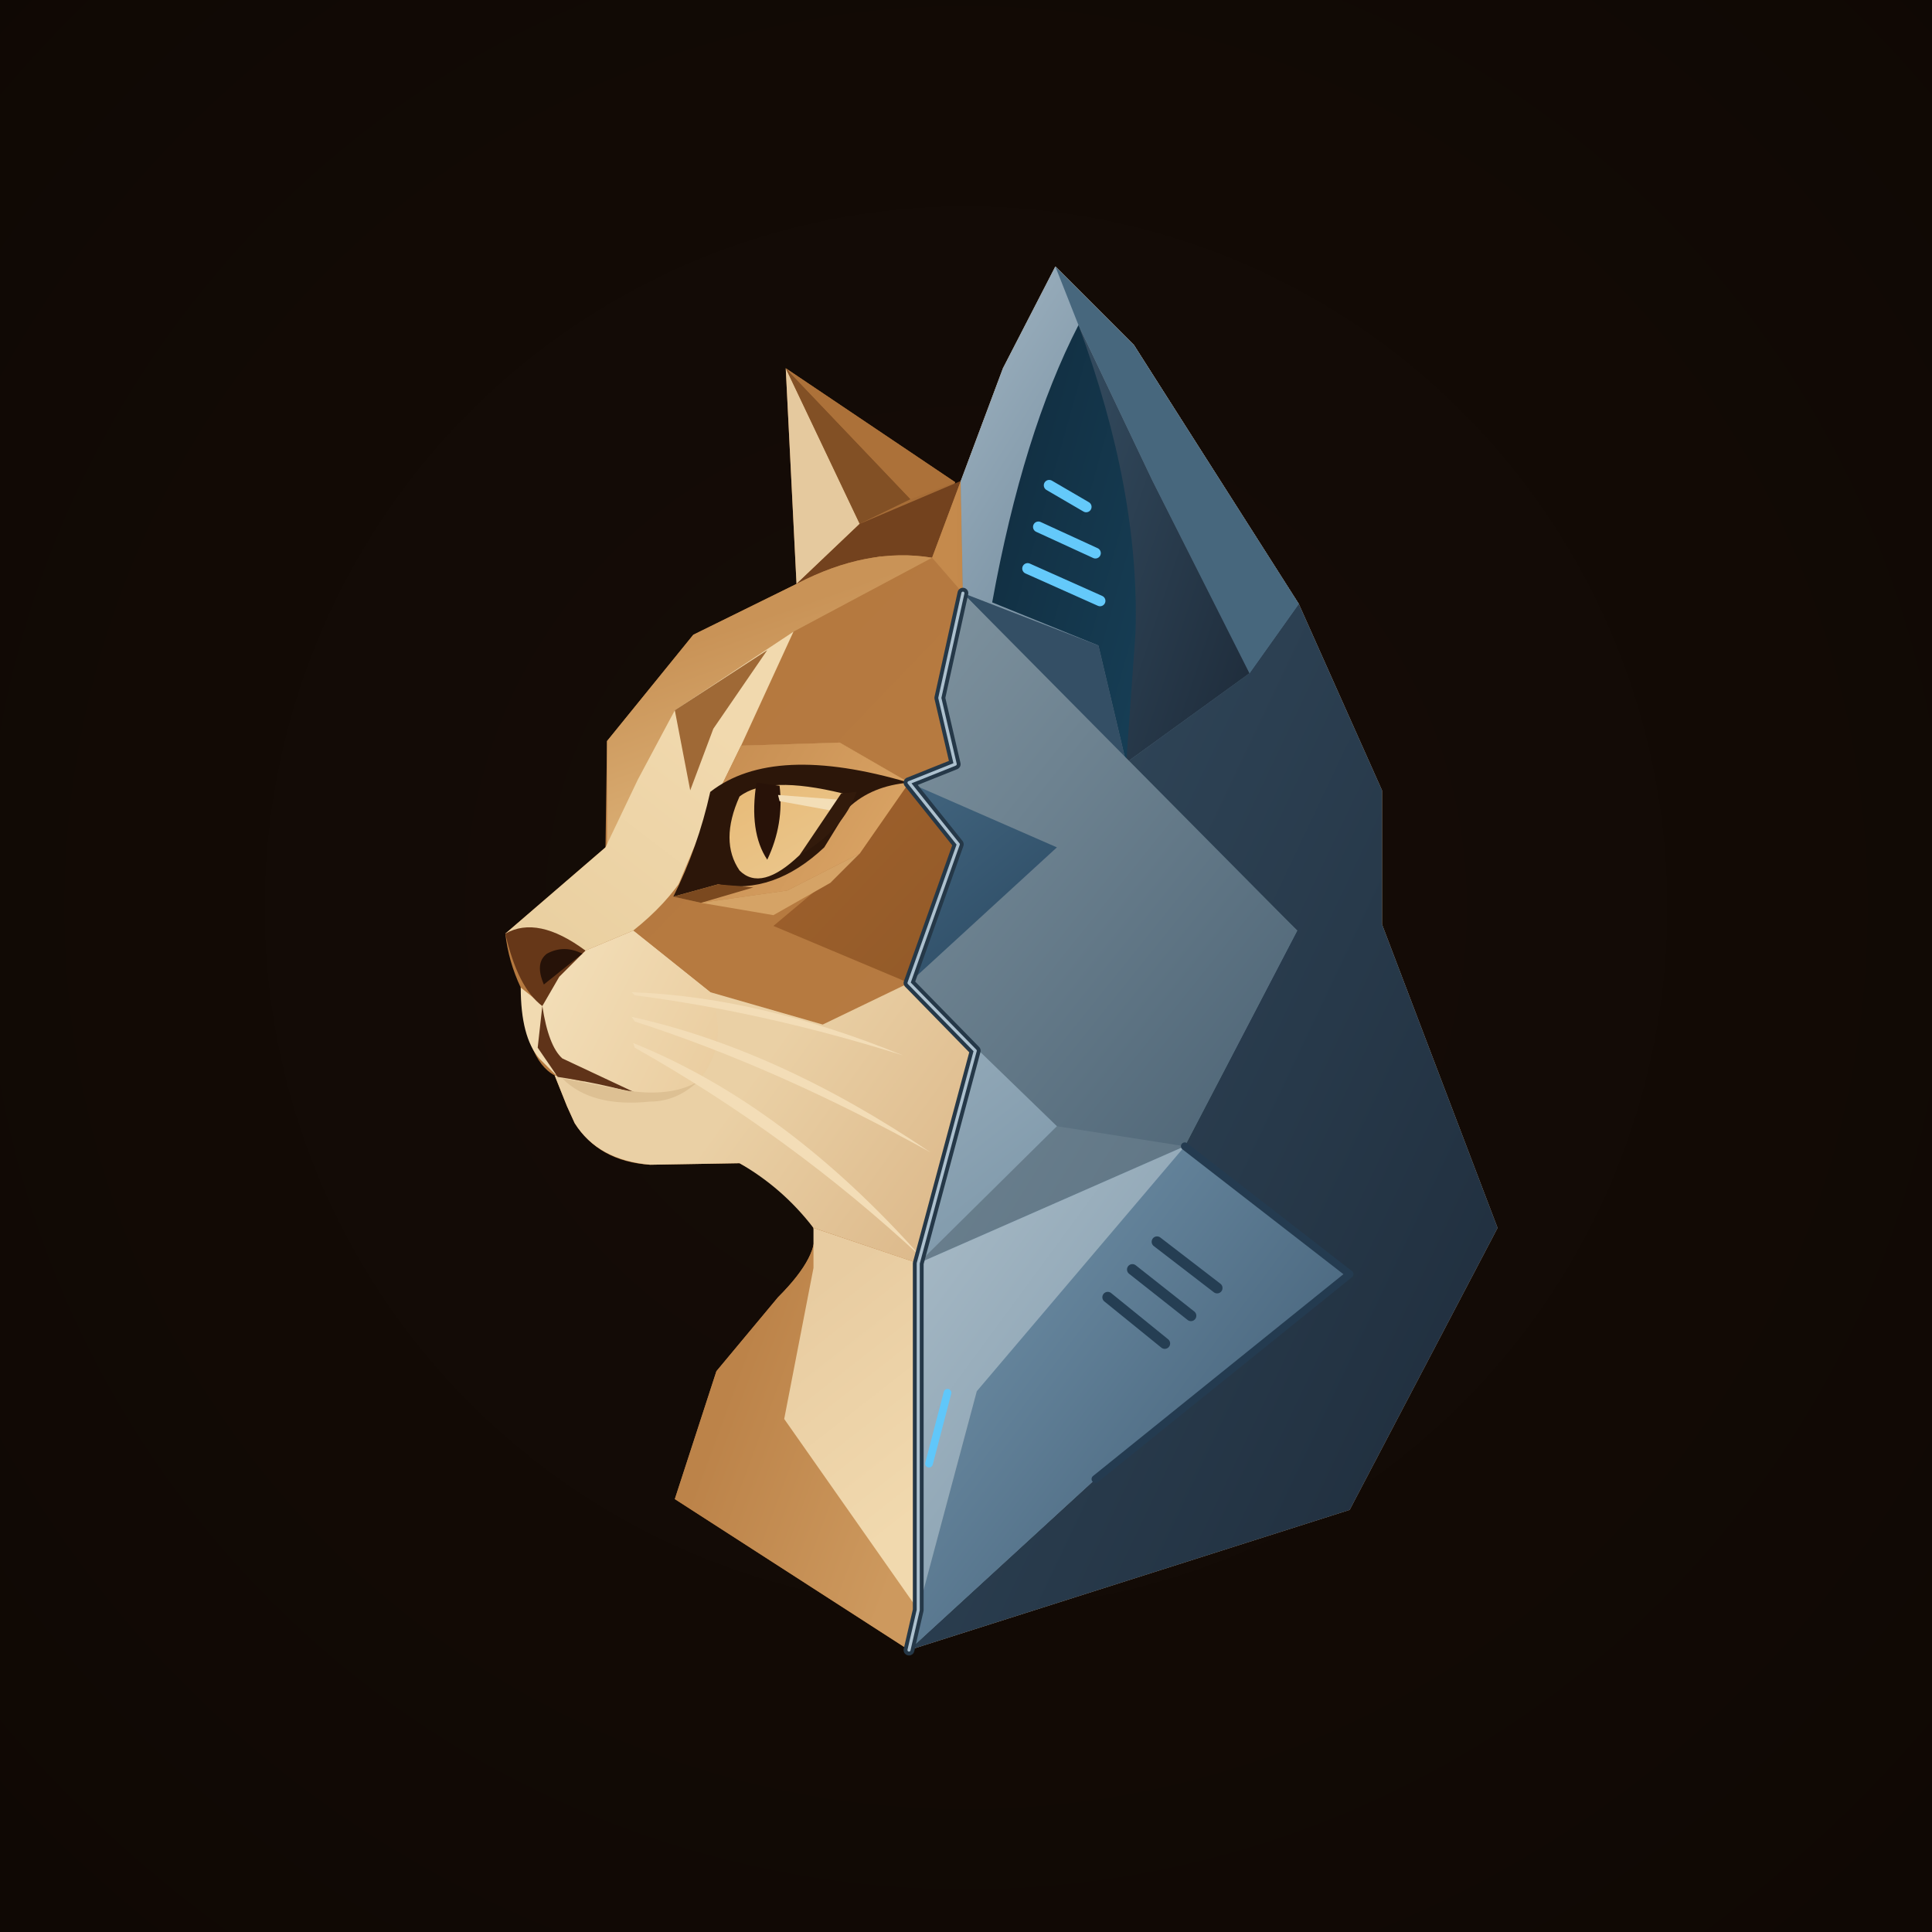
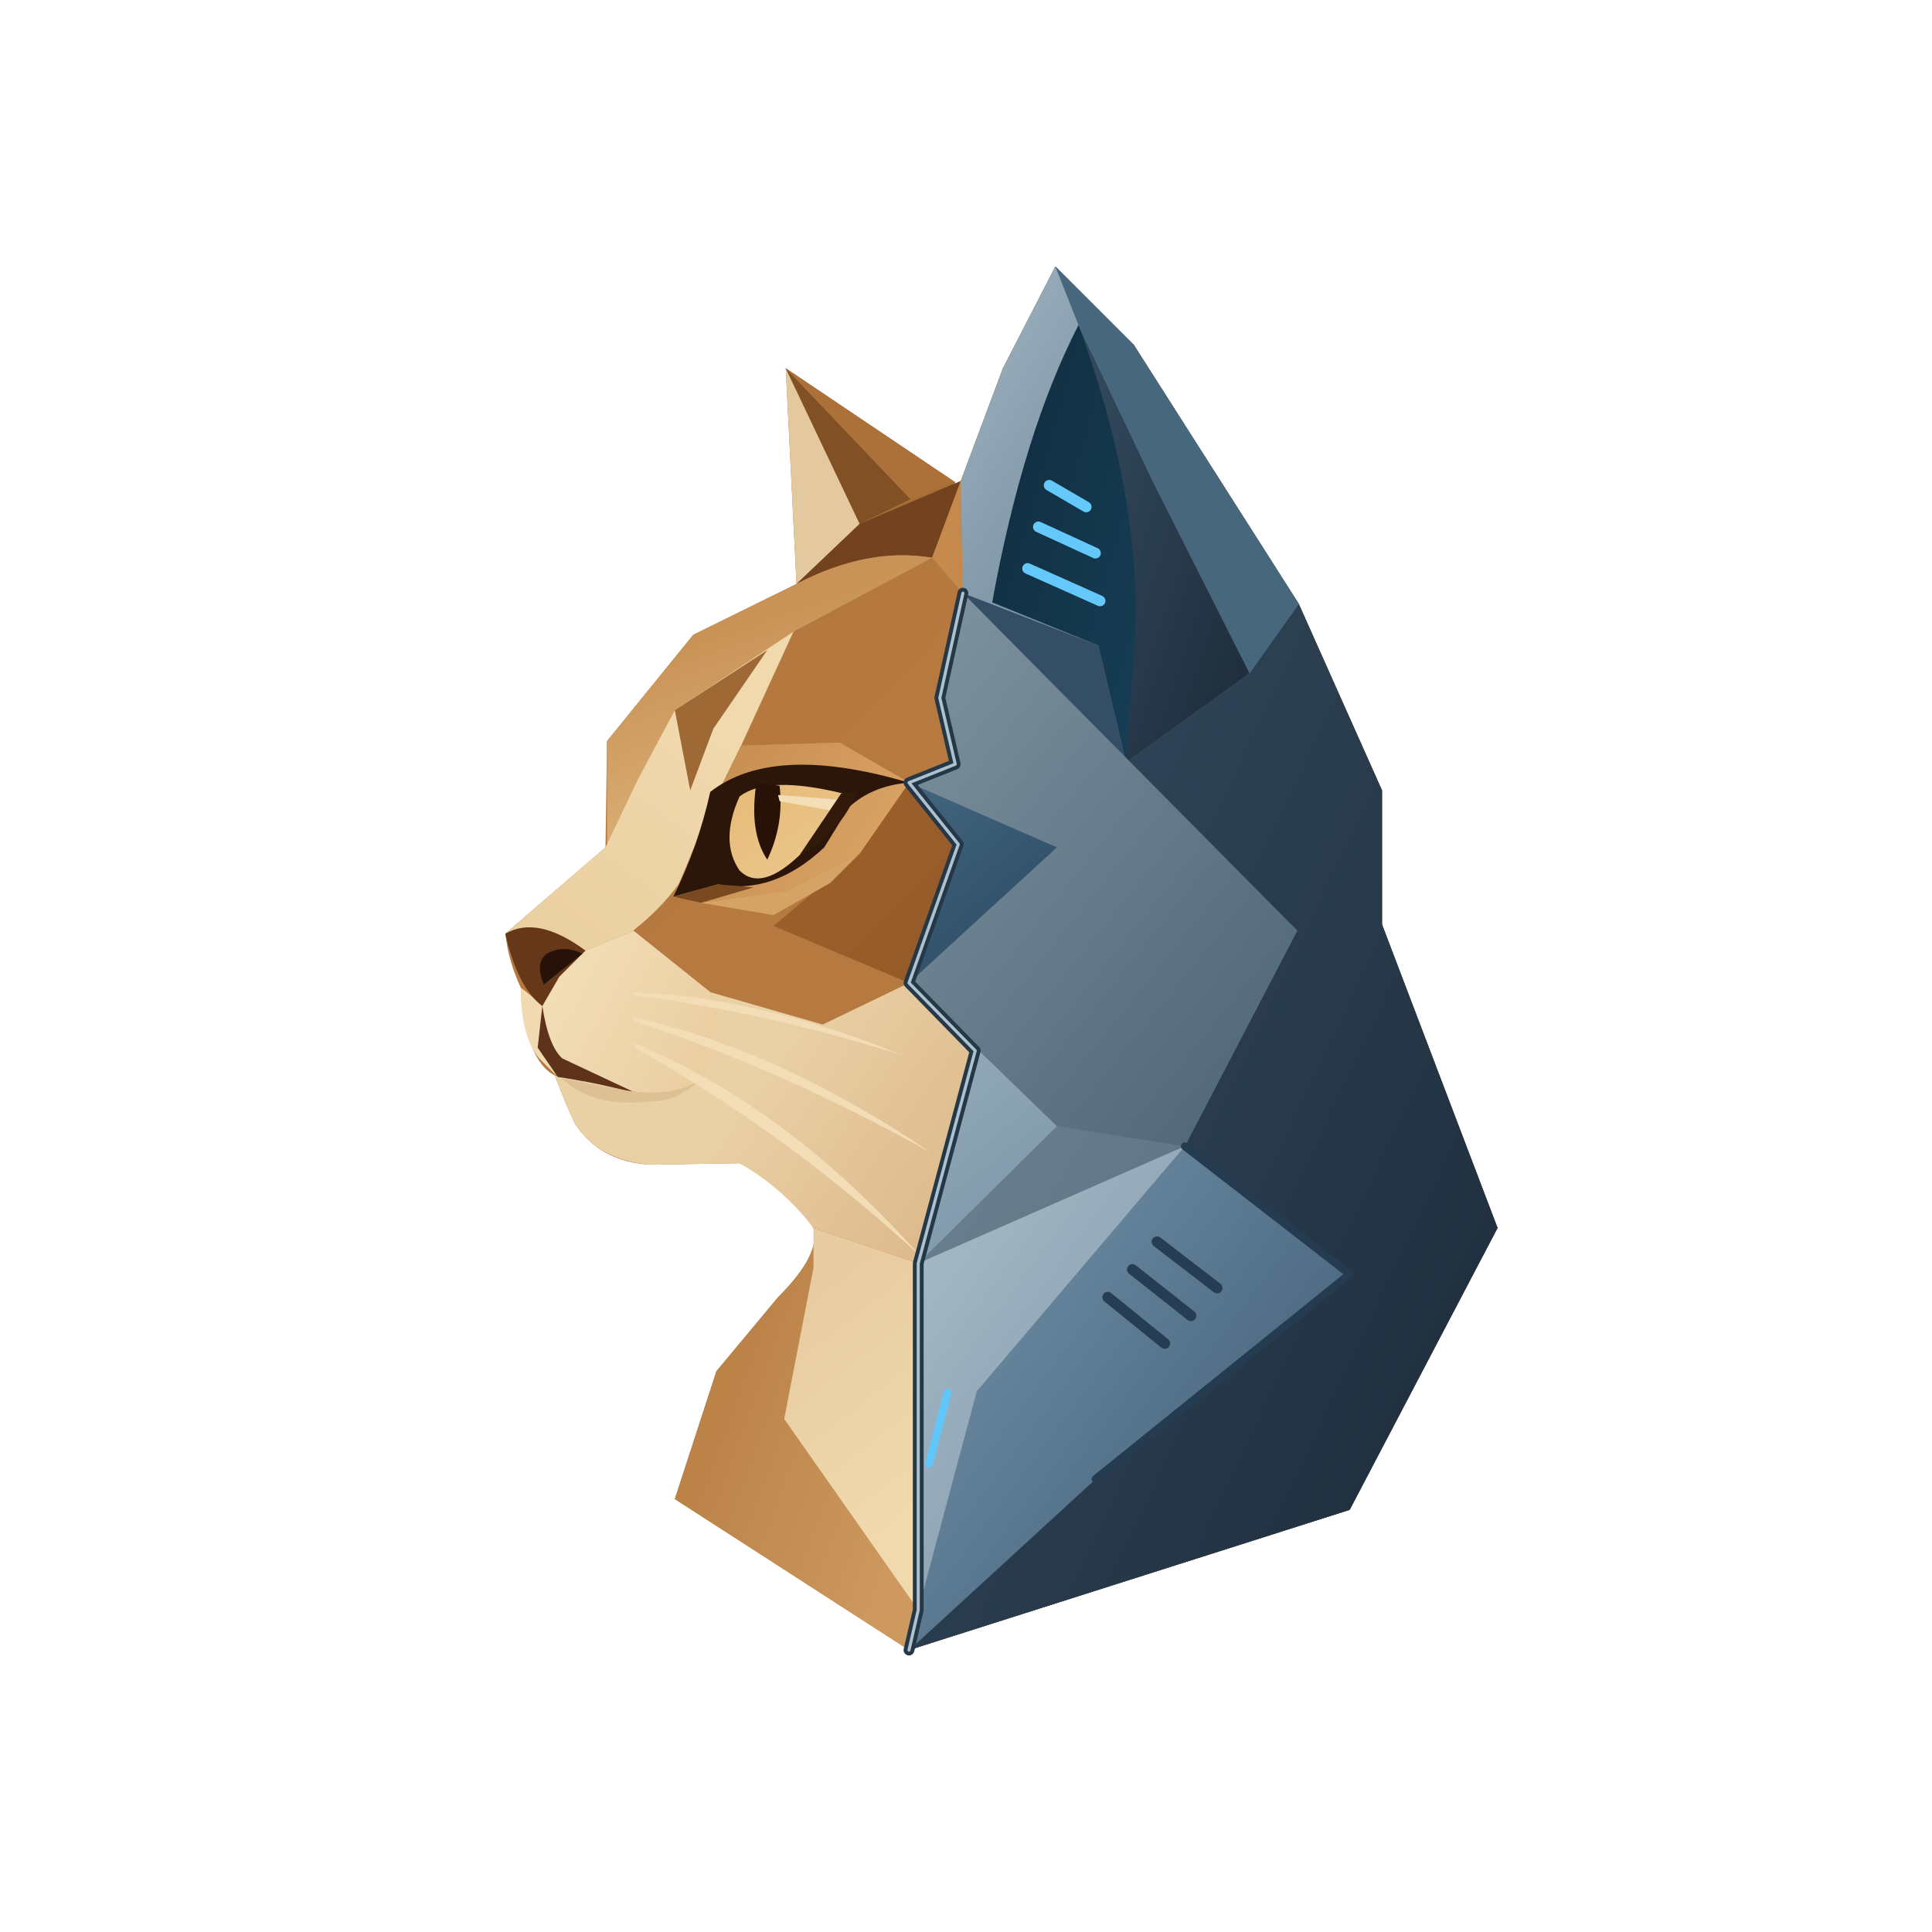
<svg xmlns="http://www.w3.org/2000/svg" width="1254" height="1254" viewBox="0 0 1254 1254" fill="none" role="img" aria-labelledby="title desc">
  <defs>
-     <radialGradient id="background" cx="50%" cy="47%" r="72%">
-       <stop stop-color="#160D07" />
-       <stop offset="1" stop-color="#0F0804" />
-     </radialGradient>
    <linearGradient id="head" x1="481" y1="375" x2="824" y2="704" gradientUnits="userSpaceOnUse">
      <stop stop-color="#B5793F" />
      <stop offset="1" stop-color="#B77B42" />
    </linearGradient>
    <linearGradient id="back" x1="768" y1="441" x2="879" y2="945" gradientUnits="userSpaceOnUse">
      <stop stop-color="#835024" />
      <stop offset="1" stop-color="#73401C" />
    </linearGradient>
    <linearGradient id="earOuter" x1="618" y1="324" x2="795" y2="322" gradientUnits="userSpaceOnUse">
      <stop stop-color="#C58A4C" />
      <stop offset="1" stop-color="#A96931" />
    </linearGradient>
    <linearGradient id="earShadow" x1="701" y1="254" x2="811" y2="426" gradientUnits="userSpaceOnUse">
      <stop stop-color="#764019" />
      <stop offset="1" stop-color="#8D5125" />
    </linearGradient>
    <linearGradient id="earInner" x1="679" y1="251" x2="725" y2="477" gradientUnits="userSpaceOnUse">
      <stop stop-color="#F2DAB0" />
      <stop offset="1" stop-color="#E6C99C" />
    </linearGradient>
    <linearGradient id="forehead" x1="456" y1="414" x2="505" y2="553" gradientUnits="userSpaceOnUse">
      <stop stop-color="#C99357" />
      <stop offset="1" stop-color="#E0B77D" />
    </linearGradient>
    <linearGradient id="bridge" x1="470" y1="473" x2="365" y2="610" gradientUnits="userSpaceOnUse">
      <stop stop-color="#F1D9AE" />
      <stop offset="1" stop-color="#EAD0A1" />
    </linearGradient>
    <linearGradient id="eyeSurround" x1="461" y1="488" x2="572" y2="558" gradientUnits="userSpaceOnUse">
      <stop stop-color="#C68D51" />
      <stop offset="1" stop-color="#D9A364" />
    </linearGradient>
    <linearGradient id="iris" x1="493" y1="510" x2="523" y2="564" gradientUnits="userSpaceOnUse">
      <stop stop-color="#E8BC7A" />
      <stop offset="1" stop-color="#EAC58A" />
    </linearGradient>
    <linearGradient id="eyeFacet" x1="543" y1="537" x2="617" y2="607" gradientUnits="userSpaceOnUse">
      <stop stop-color="#9C5F2B" />
      <stop offset="1" stop-color="#945B29" />
    </linearGradient>
    <linearGradient id="muzzle" x1="362" y1="636" x2="468" y2="690" gradientUnits="userSpaceOnUse">
      <stop stop-color="#F2DDB6" />
      <stop offset="1" stop-color="#EACDA0" />
    </linearGradient>
    <linearGradient id="creamCheek" x1="503" y1="678" x2="629" y2="769" gradientUnits="userSpaceOnUse">
      <stop stop-color="#EAD0A5" />
      <stop offset="1" stop-color="#DDBA8C" />
    </linearGradient>
    <linearGradient id="chest" x1="548" y1="821" x2="645" y2="945" gradientUnits="userSpaceOnUse">
      <stop stop-color="#E8CCA1" />
      <stop offset="1" stop-color="#F1D9AE" />
    </linearGradient>
    <linearGradient id="shoulder" x1="647" y1="850" x2="776" y2="902" gradientUnits="userSpaceOnUse">
      <stop stop-color="#BC8247" />
      <stop offset="1" stop-color="#AE6E35" />
    </linearGradient>
    <linearGradient id="lowerLeft" x1="457" y1="946" x2="590" y2="995" gradientUnits="userSpaceOnUse">
      <stop stop-color="#BC8349" />
      <stop offset="1" stop-color="#CD995E" />
    </linearGradient>
    <linearGradient id="metalMain" x1="0%" y1="0%" x2="100%" y2="85%">
      <stop offset="0" stop-color="#8C9FAA" />
      <stop offset="1" stop-color="#506778" />
    </linearGradient>
    <linearGradient id="metalDark" x1="0%" y1="0%" x2="100%" y2="85%">
      <stop offset="0" stop-color="#344C60" />
      <stop offset="1" stop-color="#1F2D3C" />
    </linearGradient>
    <linearGradient id="metalEar" x1="0%" y1="0%" x2="100%" y2="85%">
      <stop offset="0" stop-color="#A5B8C5" />
      <stop offset="1" stop-color="#526F85" />
    </linearGradient>
    <linearGradient id="earGlass" x1="0%" y1="0%" x2="100%" y2="85%">
      <stop offset="0" stop-color="#102B3D" />
      <stop offset="1" stop-color="#163D54" />
    </linearGradient>
    <linearGradient id="metalLight" x1="0%" y1="0%" x2="100%" y2="85%">
      <stop offset="0" stop-color="#B5C5CF" />
      <stop offset="1" stop-color="#7E98AA" />
    </linearGradient>
    <linearGradient id="metalFacet" x1="0%" y1="0%" x2="100%" y2="85%">
      <stop offset="0" stop-color="#4B6F89" />
      <stop offset="1" stop-color="#2C4B64" />
    </linearGradient>
    <linearGradient id="metalShoulder" x1="0%" y1="0%" x2="100%" y2="85%">
      <stop offset="0" stop-color="#7798AF" />
      <stop offset="1" stop-color="#3D5971" />
    </linearGradient>
    <clipPath id="robotHalf" clipPathUnits="userSpaceOnUse">
      <path d="M625 385 610 453 620 496 590 508 622 548 590 638 633 682 596 820 596 1045 590 1071H1100V130H620Z" />
    </clipPath>
  </defs>
-   <rect width="1254" height="1254" fill="url(#background)" />
  <g id="cat">
    <g id="far-ear">
      <path d="M517 379 510 239 620 313 605 362Z" fill="#A76D37" />
      <path d="m510 239 48 101-41 39Z" fill="#E5C99E" />
      <path d="m510 239 81 85-33 16Z" fill="#825025" />
      <path d="m510 239 110 74-29 11Z" fill="#AC7139" />
      <path d="M517 379 558 340 624 312 607 364 571 361Z" fill="#73421E" />
    </g>
    <path id="silhouette" d="M605 362 651 239 685 173 736 224 843 392 897 513 897 600 972 797 876 980 590 1071 438 973 465 890 505 842Q533 814 528 797 511 771 480 755L422 756Q389 754 373 729L368 718 360 698Q341 688 338 641 330 624 328 606L393 550 394 481 450 412 517 379Q563 355 605 362Z" fill="url(#head)" />
    <path id="back-facet" d="M731 495 843 392 897 513 897 600 972 797 876 980 590 1071 711 960 876 827 769 744 842 604Z" fill="url(#back)" />
    <g id="near-ear">
      <path d="M605 362 651 239 685 173 736 224 843 392 811 437 731 495 713 419 625 385Z" fill="url(#earOuter)" />
      <path d="M685 173 736 224 843 392 811 437 748 312 700 211Z" fill="#A66832" />
      <path d="M700 211 748 312 811 437 731 495 713 419Z" fill="url(#earShadow)" />
      <path d="M644 391Q664 281 700 211 740 319 737 411L731 495 713 419Z" fill="url(#earInner)" />
      <path d="m625 385 88 34 18 76Z" fill="#8B5226" />
    </g>
    <path id="forehead-facet" d="M450 412 517 379Q563 355 605 362L625 385 590 508 545 482 481 484 515 410 438 461 394 550 394 481Z" fill="url(#forehead)" />
    <path id="main-cheek" d="m625 385 217 219-73 140-83-13-96-93-88-37 56-47 32-46-45-26-64 2 34-74 90-48Z" fill="url(#head)" />
    <path id="eye-cheek-facet" d="m590 508 96 42-96 88-88-37 56-47Z" fill="url(#eyeFacet)" />
    <path id="bridge" d="M328 606 393 550 414 506 438 461 515 410 481 484 461 525Q454 570 411 604L380 617Z" fill="url(#bridge)" />
    <path d="m438 461 60-39-35 51-15 40Z" fill="#9F6936" />
    <g id="eye">
      <path d="M437 582 461 525 481 484 545 482 590 508 558 554 511 578 455 586Z" fill="url(#eyeSurround)" />
      <path d="M437 582Q453 550 461 514 502 482 590 508 566 510 551 524L535 550Q502 581 466 574Z" fill="#2C1609" />
      <path d="M480 517Q498 503 547 515 536 541 519 555 494 579 480 565 467 546 480 517Z" fill="url(#iris)" />
      <path d="M491 508 506 510Q509 535 498 558 486 540 491 508Z" fill="#281208" />
      <path d="m505 516 39 3-5 7-33-6Z" fill="#F3DEB7" />
      <path d="M519 555 546 515 556 514Q547 539 519 555Z" fill="#321A0B" />
      <path d="M437 582 466 574 489 576 455 586Z" fill="#7B491F" />
      <path d="M455 586 511 578 558 554 539 573 502 594Z" fill="#D5A366" />
    </g>
    <g id="muzzle-and-chin">
      <path d="M411 604 461 644 534 665 590 638 686 731 596 820 528 797Q508 771 480 755L422 756Q388 753 373 729L368 718 360 698 408 708 453 702 466 677Z" fill="url(#creamCheek)" />
      <path d="M380 617 411 604 461 644Q474 678 453 702 436 715 408 708L382 704Q361 692 353 671 348 650 356 638Z" fill="url(#muzzle)" />
      <path d="M338 641Q338 673 350 687L361 698Q354 674 353 653Z" fill="#F1DAB1" />
      <path d="M328 606Q349 594 380 617L363 634 352 653Q336 641 328 606Z" fill="#663718" />
      <path d="M355 619Q366 613 378 619L353 639Q347 625 355 619Z" fill="#261208" />
      <path d="M352 653Q356 679 365 687L414 710Q389 703 362 699L349 680Z" fill="#5F3319" />
      <path d="M365 700Q384 719 422 715 439 715 453 702 436 712 408 708Z" fill="#DDC093" />
    </g>
    <g id="chest-and-shoulders">
      <path d="M528 797 596 820 769 744 876 827 711 960 590 1071 438 973 465 890 505 842Q533 814 528 797Z" fill="url(#lowerLeft)" />
      <path d="m596 820 173-76 107 83-165 133-121 111 6-26 38-142Z" fill="url(#shoulder)" />
      <path d="M528 797 596 820 769 744 634 903 596 1045 509 921 528 823Z" fill="url(#chest)" />
    </g>
    <g id="whiskers" fill="#F3DDB7">
      <path d="M410 644Q493 647 586 685 497 657 412 646Z" />
      <path d="M410 660Q505 681 604 748 505 693 412 663Z" />
      <path d="M411 677Q510 717 598 816 513 737 412 680Z" />
    </g>
  </g>
  <g id="robot-half" clip-path="url(#robotHalf)">
    <g id="robot-far-ear">
      <path d="M517 379 510 239 620 313 605 362Z" fill="#A76D37" />
      <path d="m510 239 48 101-41 39Z" fill="#E5C99E" />
      <path d="m510 239 81 85-33 16Z" fill="#825025" />
      <path d="m510 239 110 74-29 11Z" fill="#AC7139" />
      <path d="M517 379 558 340 624 312 607 364 571 361Z" fill="#73421E" />
    </g>
    <path id="robot-silhouette" d="M605 362 651 239 685 173 736 224 843 392 897 513 897 600 972 797 876 980 590 1071 438 973 465 890 505 842Q533 814 528 797 511 771 480 755L422 756Q389 754 373 729L368 718 360 698Q341 688 338 641 330 624 328 606L393 550 394 481 450 412 517 379Q563 355 605 362Z" fill="url(#metalMain)" />
    <path id="robot-back-facet" d="M731 495 843 392 897 513 897 600 972 797 876 980 590 1071 711 960 876 827 769 744 842 604Z" fill="url(#metalDark)" />
    <g id="robot-near-ear">
      <path d="M605 362 651 239 685 173 736 224 843 392 811 437 731 495 713 419 625 385Z" fill="url(#metalEar)" />
      <path d="M685 173 736 224 843 392 811 437 748 312 700 211Z" fill="#47677D" />
      <path d="M700 211 748 312 811 437 731 495 713 419Z" fill="url(#metalDark)" />
      <path d="M644 391Q664 281 700 211 740 319 737 411L731 495 713 419Z" fill="url(#earGlass)" />
      <path d="m625 385 88 34 18 76Z" fill="#344F65" />
    </g>
    <path id="robot-forehead-facet" d="M450 412 517 379Q563 355 605 362L625 385 590 508 545 482 481 484 515 410 438 461 394 550 394 481Z" fill="url(#metalLight)" />
    <path id="robot-main-cheek" d="m625 385 217 219-73 140-83-13-96-93-88-37 56-47 32-46-45-26-64 2 34-74 90-48Z" fill="url(#metalMain)" />
    <path id="robot-eye-cheek-facet" d="m590 508 96 42-96 88-88-37 56-47Z" fill="url(#metalFacet)" />
    <path id="robot-bridge" d="M328 606 393 550 414 506 438 461 515 410 481 484 461 525Q454 570 411 604L380 617Z" fill="url(#metalLight)" />
    <path d="m438 461 60-39-35 51-15 40Z" fill="#9F6936" />
    <g id="robot-eye">
      <path d="M437 582 461 525 481 484 545 482 590 508 558 554 511 578 455 586Z" fill="url(#eyeSurround)" />
      <path d="M437 582Q453 550 461 514 502 482 590 508 566 510 551 524L535 550Q502 581 466 574Z" fill="#2C1609" />
      <path d="M480 517Q498 503 547 515 536 541 519 555 494 579 480 565 467 546 480 517Z" fill="url(#iris)" />
      <path d="M491 508 506 510Q509 535 498 558 486 540 491 508Z" fill="#281208" />
      <path d="m505 516 39 3-5 7-33-6Z" fill="#F3DEB7" />
      <path d="M519 555 546 515 556 514Q547 539 519 555Z" fill="#321A0B" />
      <path d="M437 582 466 574 489 576 455 586Z" fill="#7B491F" />
      <path d="M455 586 511 578 558 554 539 573 502 594Z" fill="#D5A366" />
    </g>
    <g id="robot-muzzle-and-chin">
      <path d="M411 604 461 644 534 665 590 638 686 731 596 820 528 797Q508 771 480 755L422 756Q388 753 373 729L368 718 360 698 408 708 453 702 466 677Z" fill="url(#metalLight)" />
      <path d="M380 617 411 604 461 644Q474 678 453 702 436 715 408 708L382 704Q361 692 353 671 348 650 356 638Z" fill="url(#metalLight)" />
      <path d="M338 641Q338 673 350 687L361 698Q354 674 353 653Z" fill="#F1DAB1" />
      <path d="M328 606Q349 594 380 617L363 634 352 653Q336 641 328 606Z" fill="#663718" />
      <path d="M355 619Q366 613 378 619L353 639Q347 625 355 619Z" fill="#261208" />
      <path d="M352 653Q356 679 365 687L414 710Q389 703 362 699L349 680Z" fill="#5F3319" />
      <path d="M365 700Q384 719 422 715 439 715 453 702 436 712 408 708Z" fill="#DDC093" />
    </g>
    <g id="robot-chest-and-shoulders">
      <path d="M528 797 596 820 769 744 876 827 711 960 590 1071 438 973 465 890 505 842Q533 814 528 797Z" fill="url(#metalMain)" />
      <path d="m596 820 173-76 107 83-165 133-121 111 6-26 38-142Z" fill="url(#metalShoulder)" />
      <path d="M528 797 596 820 769 744 634 903 596 1045 509 921 528 823Z" fill="url(#metalLight)" />
    </g>
    <g id="robot-whiskers" fill="#F3DDB7">
      <path d="M410 644Q493 647 586 685 497 657 412 646Z" />
      <path d="M410 660Q505 681 604 748 505 693 412 663Z" />
      <path d="M411 677Q510 717 598 816 513 737 412 680Z" />
    </g>
  </g>
  <g id="mechanical-details" stroke-linejoin="round" stroke-linecap="round">
    <path d="M625 385 610 453 620 496 590 508 622 548 590 638 633 682 596 820 596 1045 590 1071" fill="none" stroke="#253848" stroke-width="7" />
    <path d="M625 385 610 453 620 496 590 508 622 548 590 638 633 682 596 820 596 1045 590 1071" fill="none" stroke="#ADC1CF" stroke-width="2" />
    <path d="M681 315 705 329" stroke="#64C9FA" stroke-width="7" />
    <path d="M674 342 711 359" stroke="#64C9FA" stroke-width="7" />
    <path d="M667 369 714 390" stroke="#64C9FA" stroke-width="7" />
    <path d="M769 744 876 827 711 960" fill="none" stroke="#243B50" stroke-width="5" />
    <path d="M751 806 790 836" stroke="#253E53" stroke-width="7" />
    <path d="M735 824 773 854" stroke="#253E53" stroke-width="7" />
    <path d="M719 842 756 872" stroke="#253E53" stroke-width="7" />
    <path d="M615 904 603 950" stroke="#60C7FA" stroke-width="5" />
  </g>
</svg>
